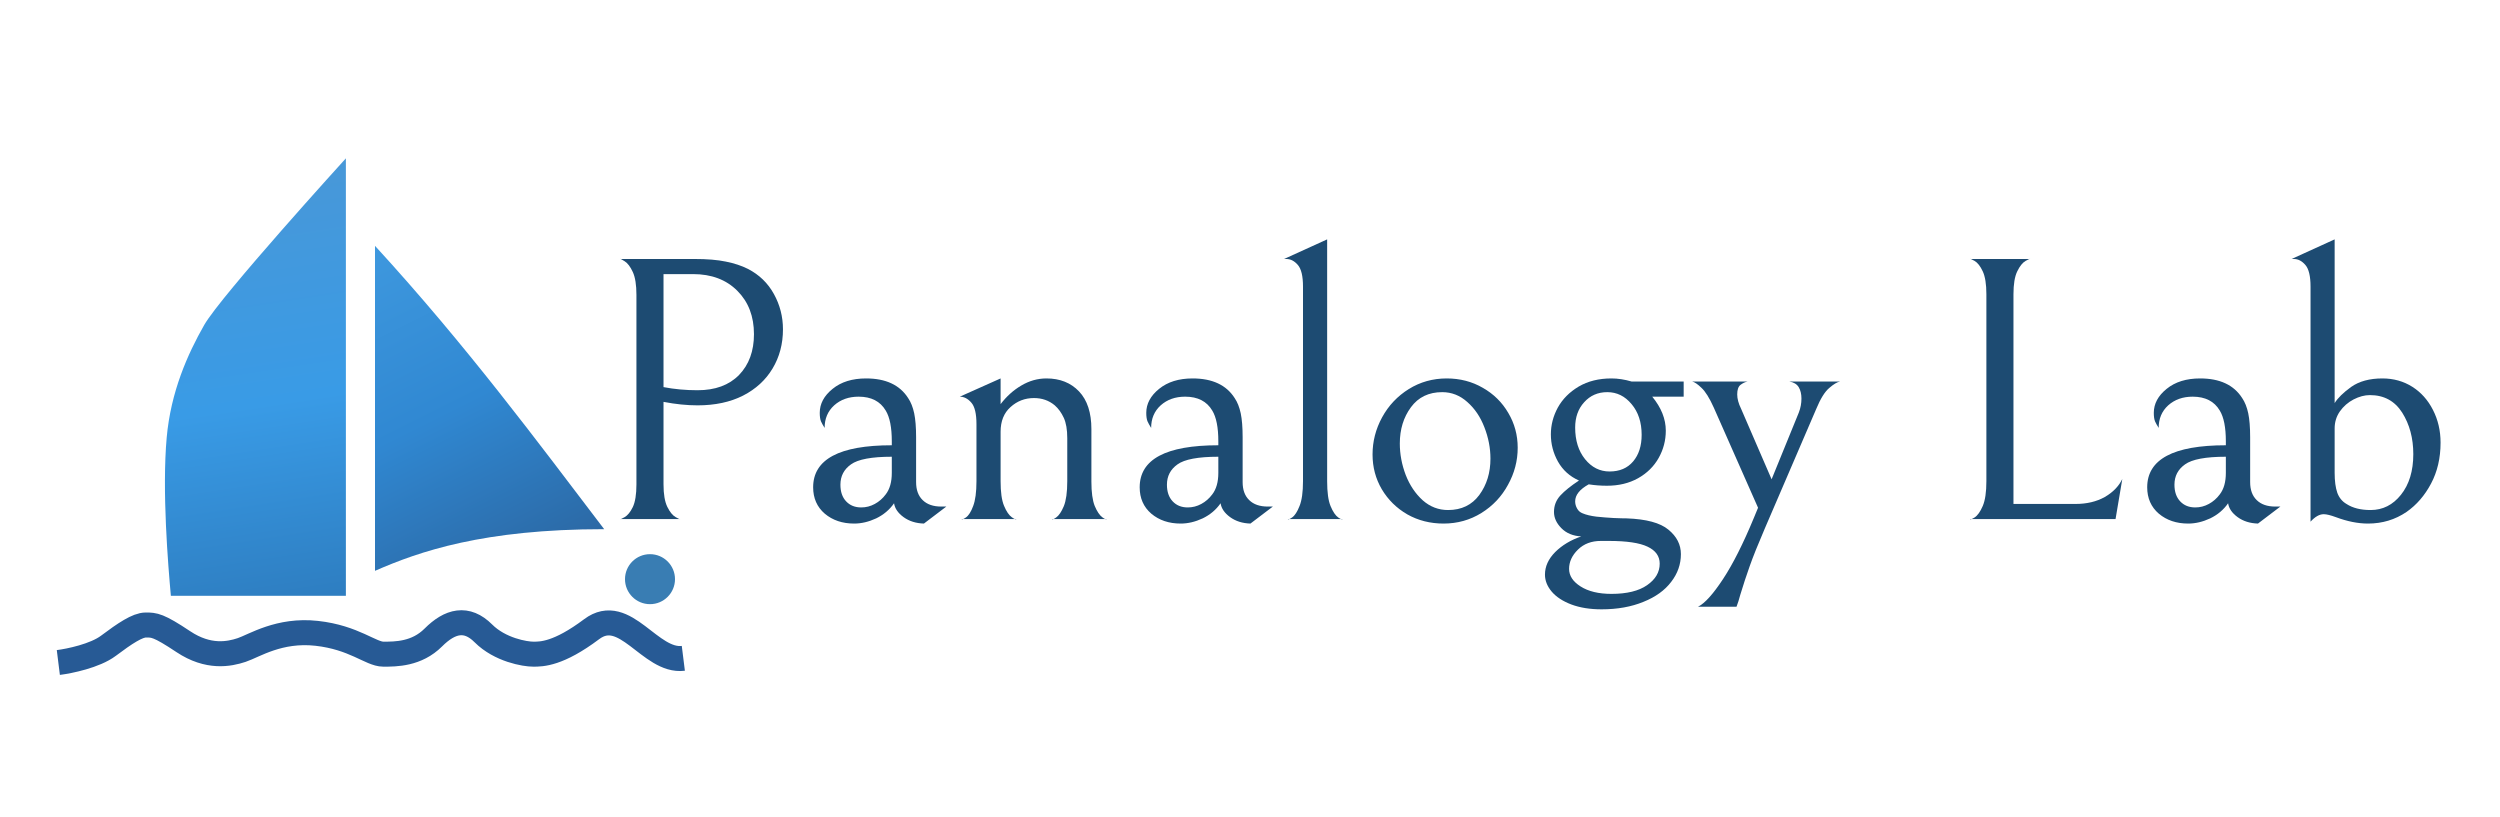
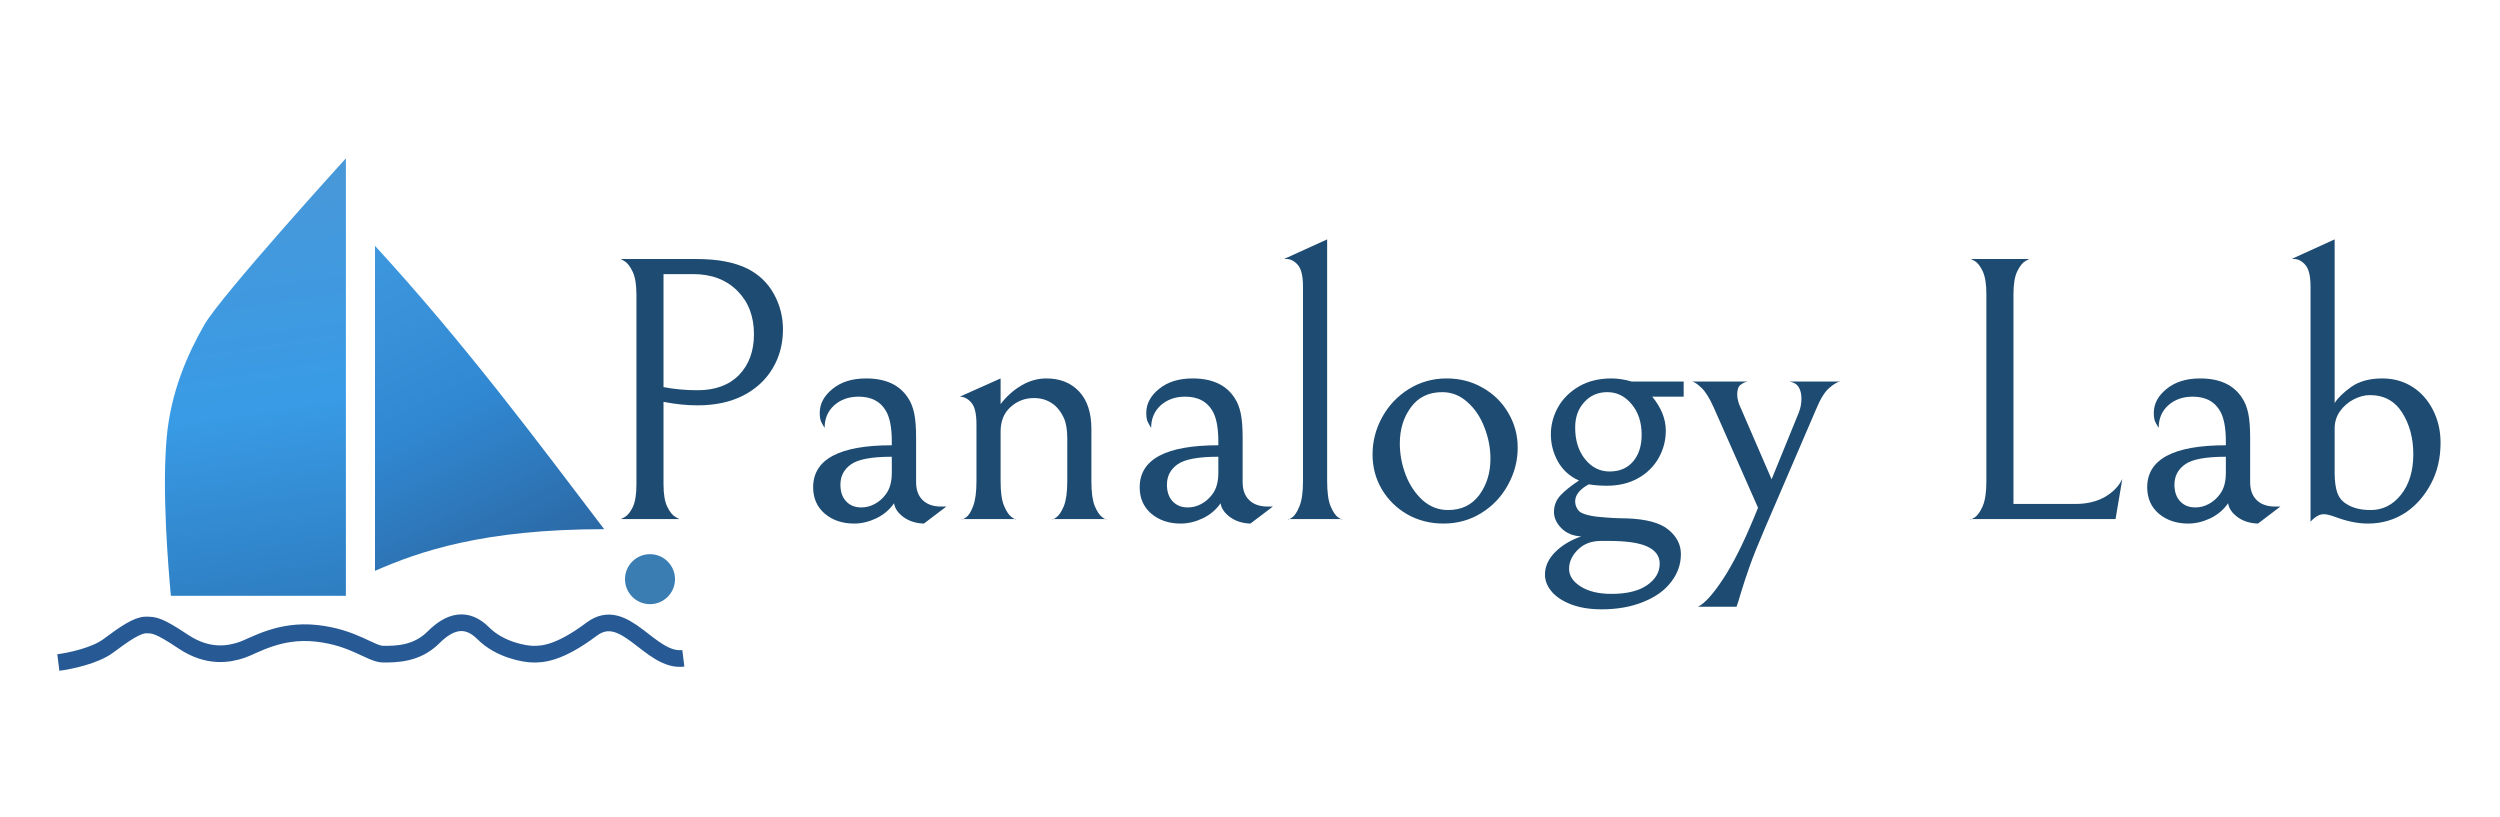
<svg xmlns="http://www.w3.org/2000/svg" width="150" height="49" viewBox="0 0 150 49" fill="none">
-   <path d="M46.978 19.758C46.978 20.633 46.77 21.42 46.353 22.112C45.941 22.8 45.353 23.342 44.582 23.737C43.811 24.128 42.9 24.321 41.853 24.321C41.22 24.321 40.54 24.253 39.811 24.112V29.06C39.811 29.651 39.887 30.102 40.04 30.414C40.191 30.722 40.358 30.925 40.54 31.029C40.72 31.133 40.811 31.17 40.811 31.144H37.207C37.207 31.17 37.296 31.133 37.478 31.029C37.658 30.925 37.822 30.724 37.968 30.425C38.113 30.12 38.186 29.665 38.186 29.06V17.696C38.186 17.091 38.113 16.633 37.968 16.321C37.822 16.003 37.658 15.787 37.478 15.675C37.296 15.558 37.207 15.513 37.207 15.539H41.655C42.426 15.539 43.056 15.591 43.551 15.696C44.051 15.795 44.491 15.941 44.874 16.133C45.553 16.482 46.074 16.985 46.436 17.644C46.796 18.297 46.978 19.003 46.978 19.758ZM45.238 20.05C45.238 18.982 44.905 18.112 44.238 17.446C43.572 16.779 42.686 16.446 41.582 16.446H39.811V23.227C40.462 23.352 41.145 23.414 41.853 23.414C42.915 23.414 43.743 23.11 44.343 22.498C44.939 21.881 45.238 21.066 45.238 20.05Z" fill="#1D4B72" />
+   <path d="M46.978 19.758C46.978 20.633 46.77 21.42 46.353 22.112C45.941 22.8 45.353 23.342 44.582 23.737C43.811 24.128 42.9 24.321 41.853 24.321C41.22 24.321 40.54 24.253 39.811 24.112V29.06C39.811 29.651 39.887 30.102 40.04 30.414C40.191 30.722 40.358 30.925 40.54 31.029C40.72 31.133 40.811 31.17 40.811 31.144H37.207C37.207 31.17 37.295 31.133 37.478 31.029C37.657 30.925 37.822 30.724 37.967 30.425C38.113 30.12 38.186 29.665 38.186 29.06V17.696C38.186 17.091 38.113 16.633 37.967 16.321C37.822 16.003 37.657 15.787 37.478 15.675C37.295 15.558 37.207 15.513 37.207 15.539H41.655C42.426 15.539 43.056 15.591 43.551 15.696C44.051 15.795 44.491 15.941 44.874 16.133C45.553 16.482 46.074 16.985 46.436 17.644C46.795 18.297 46.978 19.003 46.978 19.758ZM45.238 20.05C45.238 18.982 44.905 18.112 44.238 17.446C43.572 16.779 42.686 16.446 41.582 16.446H39.811V23.227C40.462 23.352 41.145 23.414 41.853 23.414C42.915 23.414 43.743 23.11 44.342 22.498C44.939 21.881 45.238 21.066 45.238 20.05Z" fill="#1D4B72" />
  <path d="M55.435 31.414C54.956 31.399 54.55 31.271 54.216 31.029C53.883 30.787 53.69 30.508 53.643 30.196C53.373 30.586 53.013 30.888 52.571 31.102C52.125 31.31 51.685 31.414 51.248 31.414C50.544 31.414 49.958 31.216 49.487 30.821C49.021 30.42 48.789 29.891 48.789 29.237C48.789 27.558 50.362 26.716 53.508 26.716V26.477C53.508 25.644 53.386 25.029 53.143 24.633C52.815 24.078 52.273 23.8 51.518 23.8C50.927 23.8 50.438 23.974 50.05 24.321C49.667 24.67 49.477 25.12 49.477 25.675C49.385 25.529 49.312 25.399 49.258 25.279C49.208 25.154 49.185 24.985 49.185 24.769C49.185 24.227 49.44 23.748 49.956 23.331C50.468 22.914 51.138 22.706 51.966 22.706C53.146 22.706 53.987 23.099 54.487 23.883C54.654 24.128 54.773 24.433 54.852 24.8C54.927 25.162 54.966 25.638 54.966 26.227V28.925C54.966 29.391 55.096 29.753 55.362 30.008C55.625 30.266 55.998 30.394 56.477 30.394H56.779L55.435 31.414ZM53.508 27.404C52.3 27.404 51.482 27.558 51.06 27.862C50.636 28.162 50.425 28.568 50.425 29.081C50.425 29.506 50.539 29.839 50.768 30.081C50.998 30.326 51.3 30.446 51.675 30.446C51.959 30.446 52.229 30.378 52.487 30.237C52.742 30.099 52.961 29.909 53.143 29.664C53.386 29.352 53.508 28.922 53.508 28.373V27.404Z" fill="#1D4B72" />
  <path d="M60.036 24.248C60.39 23.784 60.801 23.412 61.276 23.133C61.755 22.849 62.257 22.706 62.786 22.706C63.599 22.706 64.249 22.966 64.744 23.487C65.237 24.008 65.484 24.763 65.484 25.748V28.894C65.484 29.534 65.549 30.019 65.681 30.352C65.82 30.685 65.974 30.914 66.14 31.039C66.306 31.157 66.39 31.191 66.39 31.144H63.13C63.13 31.191 63.208 31.159 63.369 31.05C63.536 30.933 63.687 30.706 63.828 30.373C63.965 30.039 64.036 29.539 64.036 28.873V26.289C64.036 25.776 63.965 25.37 63.828 25.071C63.687 24.766 63.507 24.516 63.286 24.321C62.937 24.029 62.52 23.883 62.036 23.883C61.494 23.883 61.026 24.066 60.63 24.425C60.233 24.779 60.036 25.274 60.036 25.904V28.873C60.036 29.526 60.103 30.019 60.244 30.352C60.382 30.685 60.538 30.914 60.713 31.039C60.885 31.157 60.974 31.191 60.974 31.144H57.703C57.703 31.191 57.786 31.159 57.953 31.05C58.119 30.933 58.265 30.703 58.39 30.362C58.52 30.024 58.588 29.526 58.588 28.873V25.456C58.588 24.818 58.483 24.383 58.276 24.154C58.072 23.92 57.843 23.8 57.588 23.8L60.036 22.706V24.248Z" fill="#1D4B72" />
  <path d="M75.026 31.414C74.547 31.399 74.141 31.271 73.808 31.029C73.475 30.787 73.282 30.508 73.235 30.196C72.964 30.586 72.605 30.888 72.162 31.102C71.717 31.31 71.276 31.414 70.839 31.414C70.136 31.414 69.55 31.216 69.079 30.821C68.612 30.42 68.381 29.891 68.381 29.237C68.381 27.558 69.954 26.716 73.1 26.716V26.477C73.1 25.644 72.977 25.029 72.735 24.633C72.407 24.078 71.865 23.8 71.11 23.8C70.519 23.8 70.029 23.974 69.641 24.321C69.258 24.67 69.069 25.12 69.069 25.675C68.977 25.529 68.904 25.399 68.85 25.279C68.8 25.154 68.776 24.985 68.776 24.769C68.776 24.227 69.032 23.748 69.547 23.331C70.061 22.914 70.73 22.706 71.558 22.706C72.737 22.706 73.579 23.099 74.079 23.883C74.246 24.128 74.365 24.433 74.444 24.8C74.519 25.162 74.558 25.638 74.558 26.227V28.925C74.558 29.391 74.688 29.753 74.954 30.008C75.217 30.266 75.589 30.394 76.069 30.394H76.371L75.026 31.414ZM73.1 27.404C71.891 27.404 71.073 27.558 70.651 27.862C70.227 28.162 70.016 28.568 70.016 29.081C70.016 29.506 70.131 29.839 70.36 30.081C70.589 30.326 70.891 30.446 71.266 30.446C71.55 30.446 71.821 30.378 72.079 30.237C72.334 30.099 72.552 29.909 72.735 29.664C72.977 29.352 73.1 28.922 73.1 28.373V27.404Z" fill="#1D4B72" />
  <path d="M78.18 17.196C78.18 16.566 78.076 16.131 77.868 15.894C77.665 15.659 77.436 15.539 77.18 15.539H77.045L79.629 14.362V28.873C79.629 29.539 79.696 30.039 79.837 30.373C79.975 30.706 80.129 30.933 80.295 31.05C80.462 31.159 80.545 31.191 80.545 31.144H77.274C77.274 31.191 77.358 31.159 77.524 31.05C77.691 30.933 77.839 30.703 77.972 30.362C78.11 30.024 78.18 29.526 78.18 28.873V17.196Z" fill="#1D4B72" />
  <path d="M82.353 27.269C82.353 26.485 82.543 25.742 82.927 25.039C83.314 24.331 83.849 23.766 84.531 23.341C85.21 22.92 85.968 22.706 86.802 22.706C87.599 22.706 88.323 22.894 88.968 23.269C89.619 23.638 90.129 24.141 90.499 24.779C90.874 25.412 91.062 26.107 91.062 26.862C91.062 27.649 90.867 28.391 90.478 29.091C90.096 29.795 89.564 30.357 88.885 30.779C88.203 31.201 87.448 31.414 86.614 31.414C85.814 31.414 85.088 31.23 84.437 30.862C83.791 30.487 83.281 29.985 82.906 29.352C82.536 28.722 82.353 28.026 82.353 27.269ZM89.427 27.519C89.427 26.881 89.304 26.253 89.062 25.633C88.825 25.016 88.484 24.513 88.041 24.123C87.603 23.727 87.099 23.529 86.531 23.529C85.724 23.529 85.099 23.831 84.656 24.435C84.21 25.039 83.989 25.766 83.989 26.612C83.989 27.245 84.106 27.873 84.343 28.498C84.585 29.117 84.927 29.623 85.364 30.019C85.806 30.409 86.314 30.602 86.885 30.602C87.689 30.602 88.314 30.3 88.76 29.696C89.203 29.091 89.427 28.367 89.427 27.519Z" fill="#1D4B72" />
  <path d="M101.02 22.894V23.8H99.135C99.677 24.461 99.948 25.141 99.948 25.841C99.948 26.425 99.804 26.972 99.52 27.477C99.234 27.985 98.823 28.391 98.281 28.696C97.744 28.995 97.124 29.144 96.416 29.144C96.046 29.144 95.681 29.117 95.323 29.06C94.781 29.36 94.51 29.701 94.51 30.081C94.51 30.227 94.546 30.37 94.624 30.508C94.7 30.649 94.812 30.745 94.957 30.8C95.171 30.891 95.448 30.956 95.781 30.998C96.114 31.034 96.46 31.06 96.823 31.081C97.181 31.097 97.439 31.102 97.593 31.102C98.773 31.144 99.609 31.367 100.104 31.779C100.604 32.188 100.854 32.677 100.854 33.248C100.854 33.857 100.658 34.414 100.27 34.914C99.888 35.42 99.332 35.821 98.603 36.112C97.879 36.409 97.043 36.56 96.093 36.56C95.398 36.56 94.793 36.461 94.281 36.269C93.765 36.073 93.374 35.816 93.103 35.498C92.832 35.177 92.698 34.836 92.698 34.477C92.698 33.99 92.9 33.539 93.312 33.123C93.728 32.711 94.249 32.399 94.874 32.185C94.374 32.157 93.974 31.99 93.677 31.685C93.385 31.386 93.239 31.066 93.239 30.716C93.239 30.336 93.367 30.006 93.624 29.727C93.879 29.451 94.252 29.151 94.739 28.831C94.189 28.589 93.77 28.211 93.478 27.696C93.192 27.183 93.052 26.638 93.052 26.06C93.052 25.506 93.189 24.972 93.468 24.456C93.752 23.943 94.168 23.524 94.718 23.196C95.273 22.87 95.929 22.706 96.687 22.706C97.075 22.706 97.481 22.769 97.906 22.894H101.02ZM96.437 23.529C95.874 23.529 95.411 23.732 95.052 24.133C94.689 24.529 94.51 25.037 94.51 25.654C94.51 26.425 94.707 27.058 95.103 27.55C95.504 28.045 95.994 28.289 96.573 28.289C97.177 28.289 97.648 28.089 97.989 27.685C98.328 27.284 98.499 26.753 98.499 26.091C98.499 25.336 98.296 24.722 97.895 24.248C97.499 23.769 97.013 23.529 96.437 23.529ZM96.052 32.456C95.489 32.456 95.031 32.628 94.677 32.977C94.323 33.323 94.145 33.709 94.145 34.133C94.145 34.542 94.374 34.894 94.832 35.185C95.296 35.482 95.916 35.633 96.687 35.633C97.609 35.633 98.323 35.459 98.823 35.112C99.328 34.763 99.582 34.334 99.582 33.821C99.582 33.367 99.338 33.029 98.853 32.8C98.374 32.571 97.599 32.456 96.531 32.456H96.052Z" fill="#1D4B72" />
  <path d="M105.483 30.466L102.827 24.456C102.569 23.881 102.321 23.485 102.087 23.269C101.858 23.047 101.673 22.922 101.535 22.894H104.848C104.707 22.922 104.569 22.987 104.431 23.091C104.298 23.196 104.233 23.388 104.233 23.664C104.233 23.922 104.308 24.206 104.462 24.519L106.296 28.758L107.931 24.748C108.035 24.477 108.087 24.201 108.087 23.914C108.087 23.638 108.03 23.409 107.921 23.227C107.809 23.047 107.623 22.935 107.368 22.894H110.399C110.233 22.922 110.017 23.05 109.754 23.279C109.488 23.503 109.228 23.922 108.973 24.539L105.89 31.706C105.478 32.664 105.176 33.417 104.983 33.967C104.788 34.513 104.601 35.084 104.421 35.675C104.343 35.967 104.267 36.209 104.191 36.404H101.879C102.28 36.209 102.78 35.657 103.379 34.748C103.975 33.844 104.593 32.617 105.233 31.071L105.483 30.466Z" fill="#1D4B72" />
  <path d="M119.183 17.654C119.183 17.05 119.11 16.591 118.964 16.279C118.818 15.966 118.653 15.758 118.474 15.654C118.291 15.55 118.203 15.513 118.203 15.539H121.808C121.808 15.513 121.716 15.55 121.536 15.654C121.354 15.758 121.187 15.966 121.036 16.279C120.883 16.591 120.808 17.05 120.808 17.654V30.237H124.526C125.206 30.237 125.791 30.099 126.286 29.821C126.778 29.537 127.13 29.175 127.339 28.737L126.933 31.143H118.203C118.203 31.19 118.291 31.159 118.474 31.05C118.653 30.933 118.818 30.703 118.964 30.362C119.11 30.024 119.183 29.526 119.183 28.873V17.654Z" fill="#1D4B72" />
  <path d="M135.478 31.414C134.998 31.399 134.593 31.271 134.259 31.029C133.926 30.787 133.733 30.508 133.686 30.196C133.416 30.586 133.056 30.888 132.613 31.102C132.168 31.31 131.728 31.414 131.29 31.414C130.587 31.414 130.001 31.216 129.53 30.821C129.064 30.42 128.832 29.891 128.832 29.237C128.832 27.558 130.405 26.716 133.551 26.716V26.477C133.551 25.644 133.429 25.029 133.186 24.633C132.858 24.078 132.317 23.8 131.561 23.8C130.97 23.8 130.48 23.974 130.092 24.321C129.709 24.67 129.52 25.12 129.52 25.675C129.429 25.529 129.355 25.399 129.301 25.279C129.251 25.154 129.228 24.985 129.228 24.769C129.228 24.227 129.483 23.748 129.999 23.331C130.512 22.914 131.181 22.706 132.009 22.706C133.189 22.706 134.03 23.099 134.53 23.883C134.696 24.128 134.817 24.433 134.895 24.8C134.97 25.162 135.009 25.638 135.009 26.227V28.925C135.009 29.391 135.139 29.753 135.405 30.008C135.668 30.266 136.041 30.394 136.52 30.394H136.822L135.478 31.414ZM133.551 27.404C132.342 27.404 131.524 27.558 131.103 27.862C130.678 28.162 130.467 28.568 130.467 29.081C130.467 29.506 130.582 29.839 130.811 30.081C131.041 30.326 131.342 30.446 131.717 30.446C132.001 30.446 132.272 30.378 132.53 30.237C132.785 30.099 133.004 29.909 133.186 29.664C133.429 29.352 133.551 28.922 133.551 28.373V27.404Z" fill="#1D4B72" />
  <path d="M138.632 17.196C138.632 16.566 138.528 16.131 138.319 15.894C138.116 15.659 137.887 15.539 137.632 15.539H137.496L140.079 14.362V24.185C140.267 23.881 140.595 23.558 141.069 23.216C141.548 22.878 142.173 22.706 142.944 22.706C143.611 22.706 144.207 22.873 144.736 23.206C145.262 23.539 145.676 24.003 145.975 24.591C146.28 25.183 146.434 25.839 146.434 26.56C146.434 27.485 146.241 28.305 145.861 29.019C145.486 29.727 144.996 30.295 144.392 30.716C143.709 31.18 142.939 31.414 142.079 31.414C141.475 31.414 140.832 31.284 140.152 31.029C139.832 30.912 139.59 30.852 139.423 30.852C139.166 30.852 138.903 31.003 138.632 31.3V17.196ZM140.079 28.373C140.079 28.86 140.132 29.256 140.236 29.56C140.345 29.86 140.53 30.086 140.788 30.237C141.163 30.482 141.645 30.602 142.236 30.602C142.965 30.602 143.572 30.297 144.059 29.685C144.551 29.068 144.798 28.256 144.798 27.248C144.798 26.289 144.574 25.461 144.132 24.758C143.686 24.058 143.041 23.706 142.194 23.706C141.874 23.706 141.548 23.795 141.215 23.966C140.881 24.141 140.605 24.381 140.392 24.685C140.183 24.985 140.079 25.326 140.079 25.706V28.373Z" fill="#1D4B72" />
-   <path d="M3.5 39.75C4.167 39.667 5.7 39.35 6.5 38.75C7.5 38 8.25 37.5 8.75 37.5C9.25 37.5 9.5 37.5 11 38.5C12.5 39.5 13.75 39.25 14.5 39C15.25 38.75 16.75 37.75 19 38C21.25 38.25 22.25 39.25 23 39.25C23.75 39.25 25 39.25 26 38.25C27 37.25 28 37 29 38C30 39 31.5 39.25 32 39.25C32.5 39.25 33.5 39.25 35.5 37.75C37.5 36.25 39 39.75 41 39.5" stroke="#275A95" stroke-width="1.5" />
-   <path d="M12.252 19.5C13.25 17.75 20.753 9.5 20.753 9.5V35.75H10.252C10.086 33.917 9.715 29.443 10.002 26.25C10.25 23.5 11.255 21.25 12.252 19.5Z" fill="url(#paint0_linear_3_202)" />
-   <path d="M22.5 34.25V14.75C28 20.75 32.25 26.5 36.25 31.75C29 31.75 25.167 33.083 22.5 34.25Z" fill="url(#paint1_linear_3_202)" />
+   <path d="M3.5 39.75C4.167 39.667 5.7 39.35 6.5 38.75C7.5 38 8.25 37.5 8.75 37.5C9.25 37.5 9.5 37.5 11 38.5C12.5 39.5 13.75 39.25 14.5 39C15.25 38.75 16.75 37.75 19 38C21.25 38.25 22.25 39.25 23 39.25C23.75 39.25 25 39.25 26 38.25C27 37.25 28 37 29 38C30 39 31.5 39.25 32 39.25C32.5 39.25 33.5 39.25 35.5 37.75C37.5 36.25 39 39.75 41 39.5" stroke="#275A95" />
+   <path d="M12.252 19.5C13.25 17.75 20.753 9.5 20.753 9.5V35.75H10.252C10.086 33.917 9.715 29.443 10.002 26.25C10.25 23.5 11.255 21.25 12.252 19.5Z" fill="url(#paint0_linear_4_251)" />
+   <path d="M22.5 34.25V14.75C28 20.75 32.25 26.5 36.25 31.75C29 31.75 25.167 33.083 22.5 34.25Z" fill="url(#paint1_linear_4_251)" />
  <path d="M39 36.25C39.828 36.25 40.5 35.578 40.5 34.75C40.5 33.922 39.828 33.25 39 33.25C38.172 33.25 37.5 33.922 37.5 34.75C37.5 35.578 38.172 36.25 39 36.25Z" fill="#397DB3" />
  <defs>
-     <linearGradient id="paint0_linear_3_202" x1="16.5" y1="8.25" x2="21" y2="37.5" gradientUnits="userSpaceOnUse">
+     <linearGradient id="paint0_linear_4_251" x1="16.5" y1="8.25" x2="21" y2="37.5" gradientUnits="userSpaceOnUse">
      <stop stop-color="#4A97D6" />
      <stop offset="0.531" stop-color="#399BE6" />
      <stop offset="1" stop-color="#2C79BB" />
    </linearGradient>
-     <linearGradient id="paint1_linear_3_202" x1="22.5" y1="14" x2="32.75" y2="34.5" gradientUnits="userSpaceOnUse">
+     <linearGradient id="paint1_linear_4_251" x1="22.5" y1="14" x2="32.75" y2="34.5" gradientUnits="userSpaceOnUse">
      <stop stop-color="#3F99DF" />
      <stop offset="0.5" stop-color="#3088D2" />
      <stop offset="1" stop-color="#2B66A1" />
    </linearGradient>
  </defs>
</svg>
